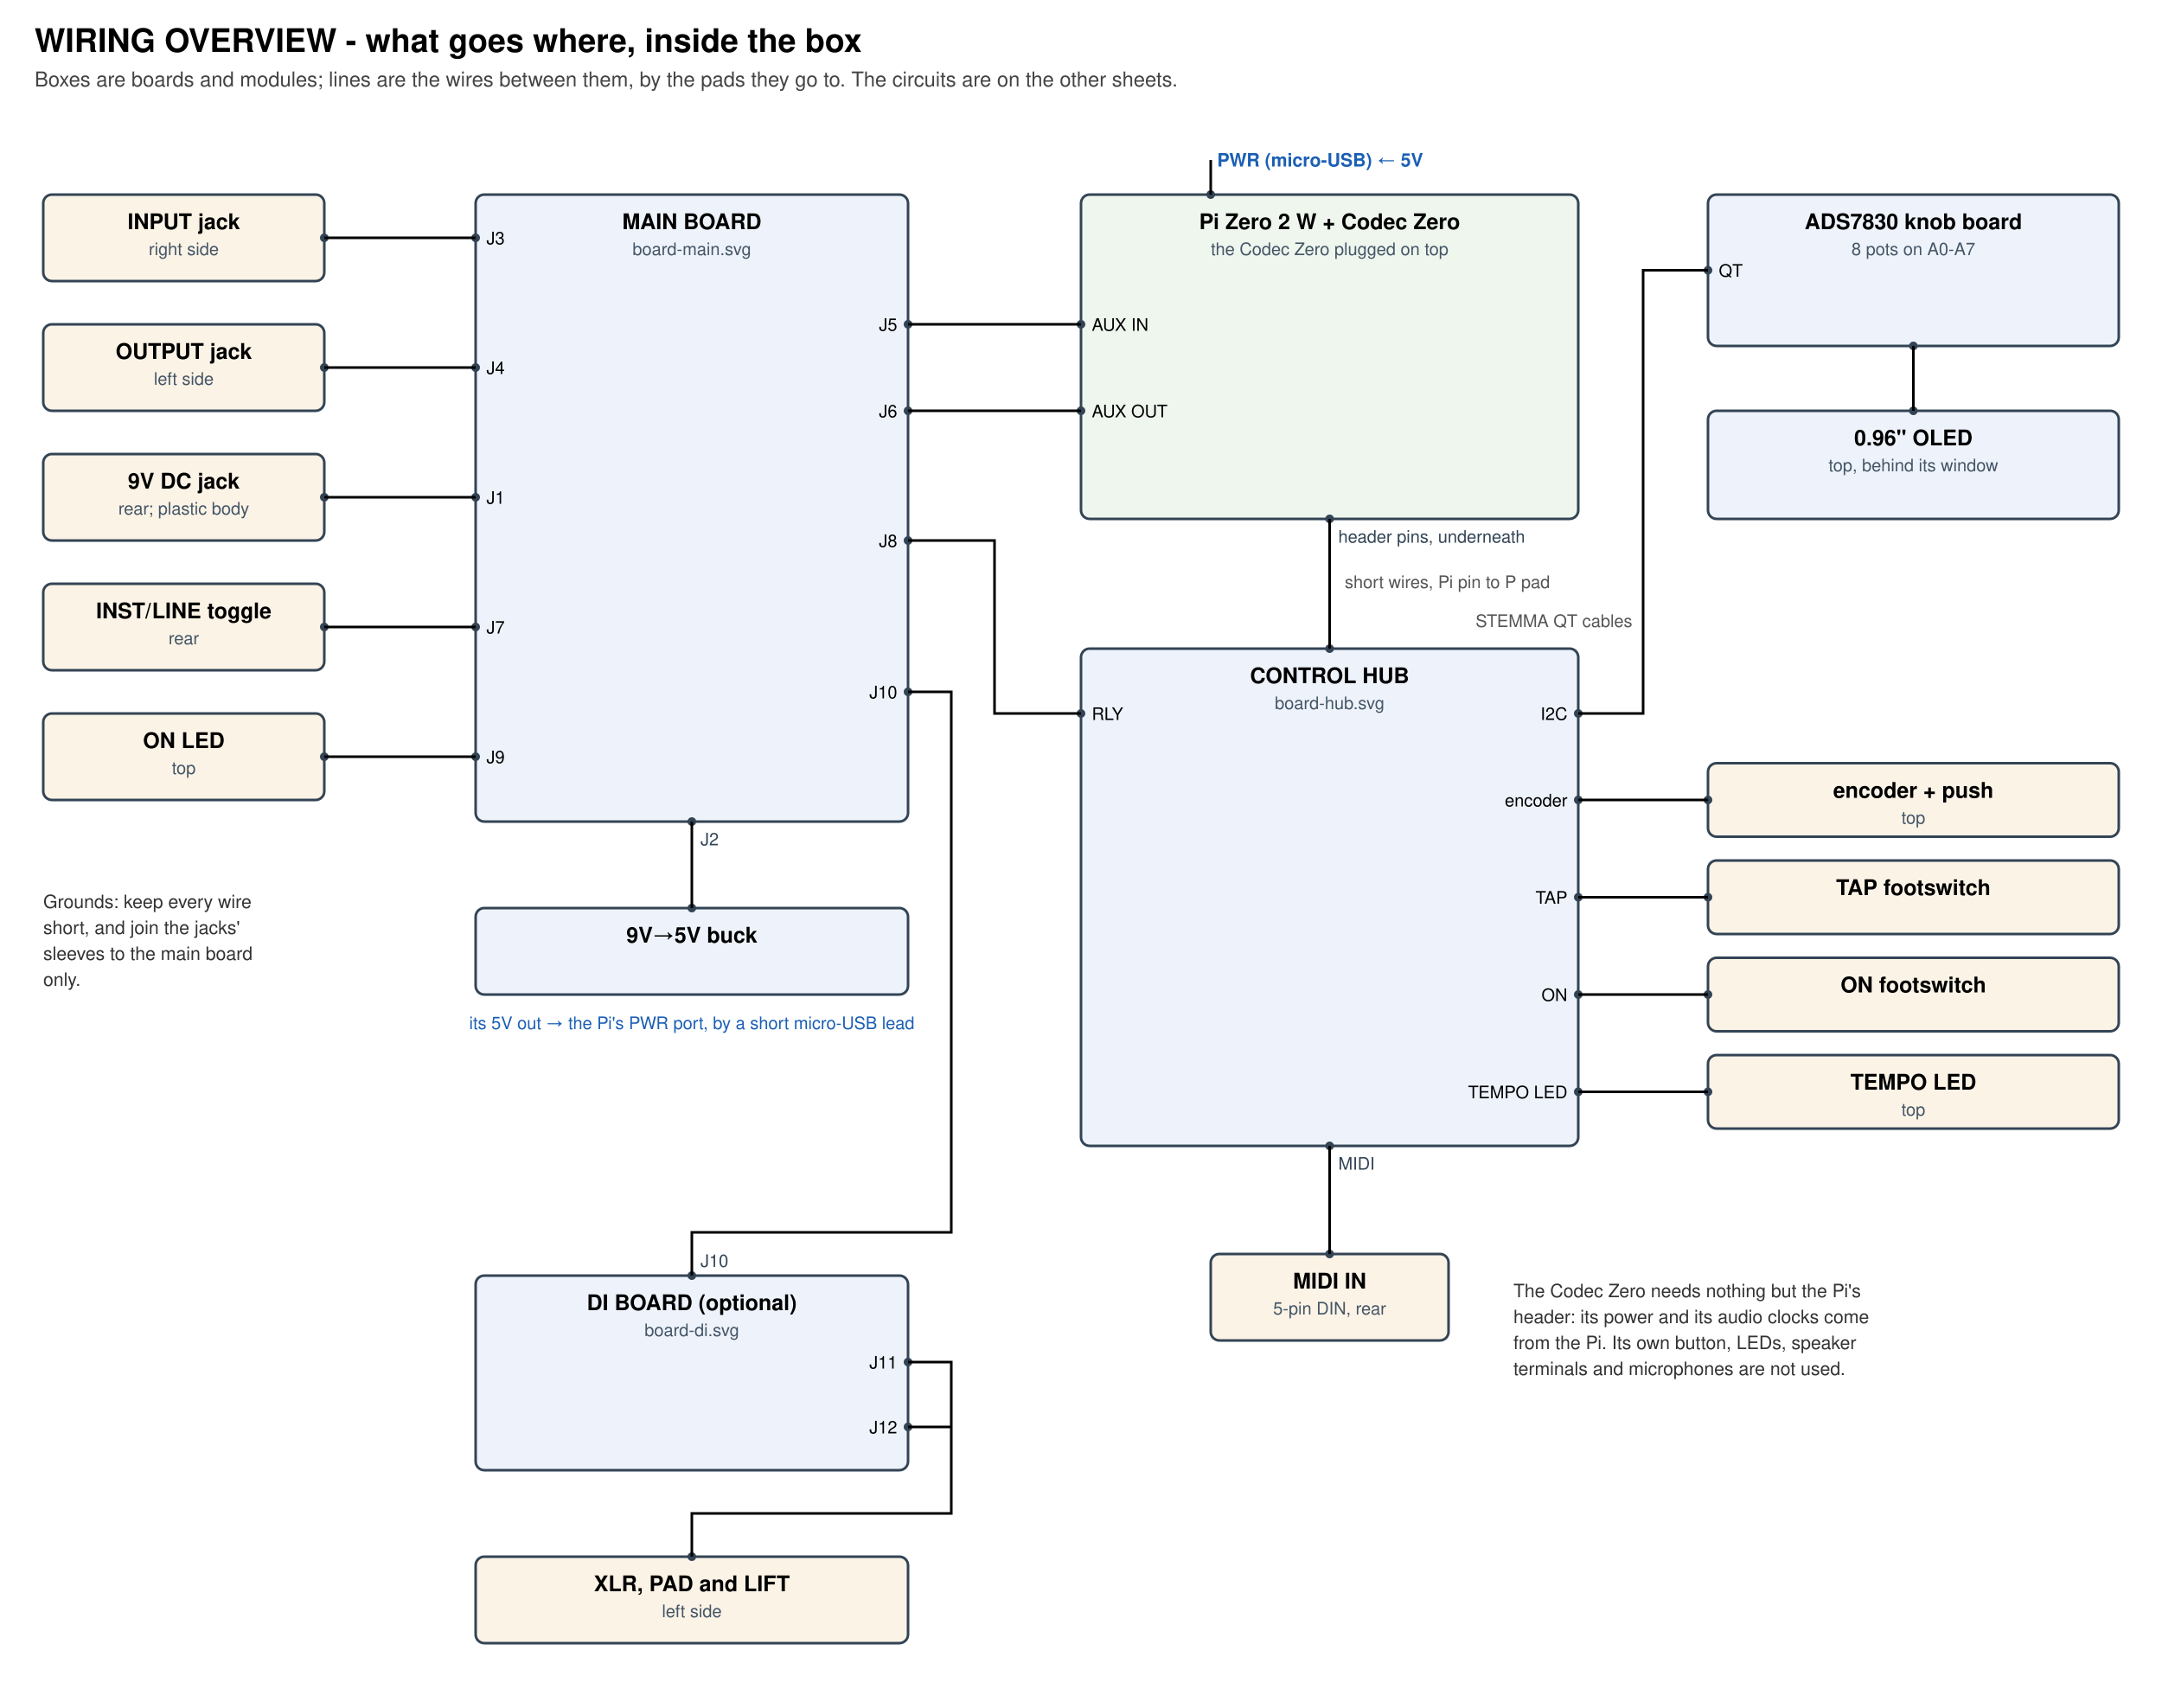
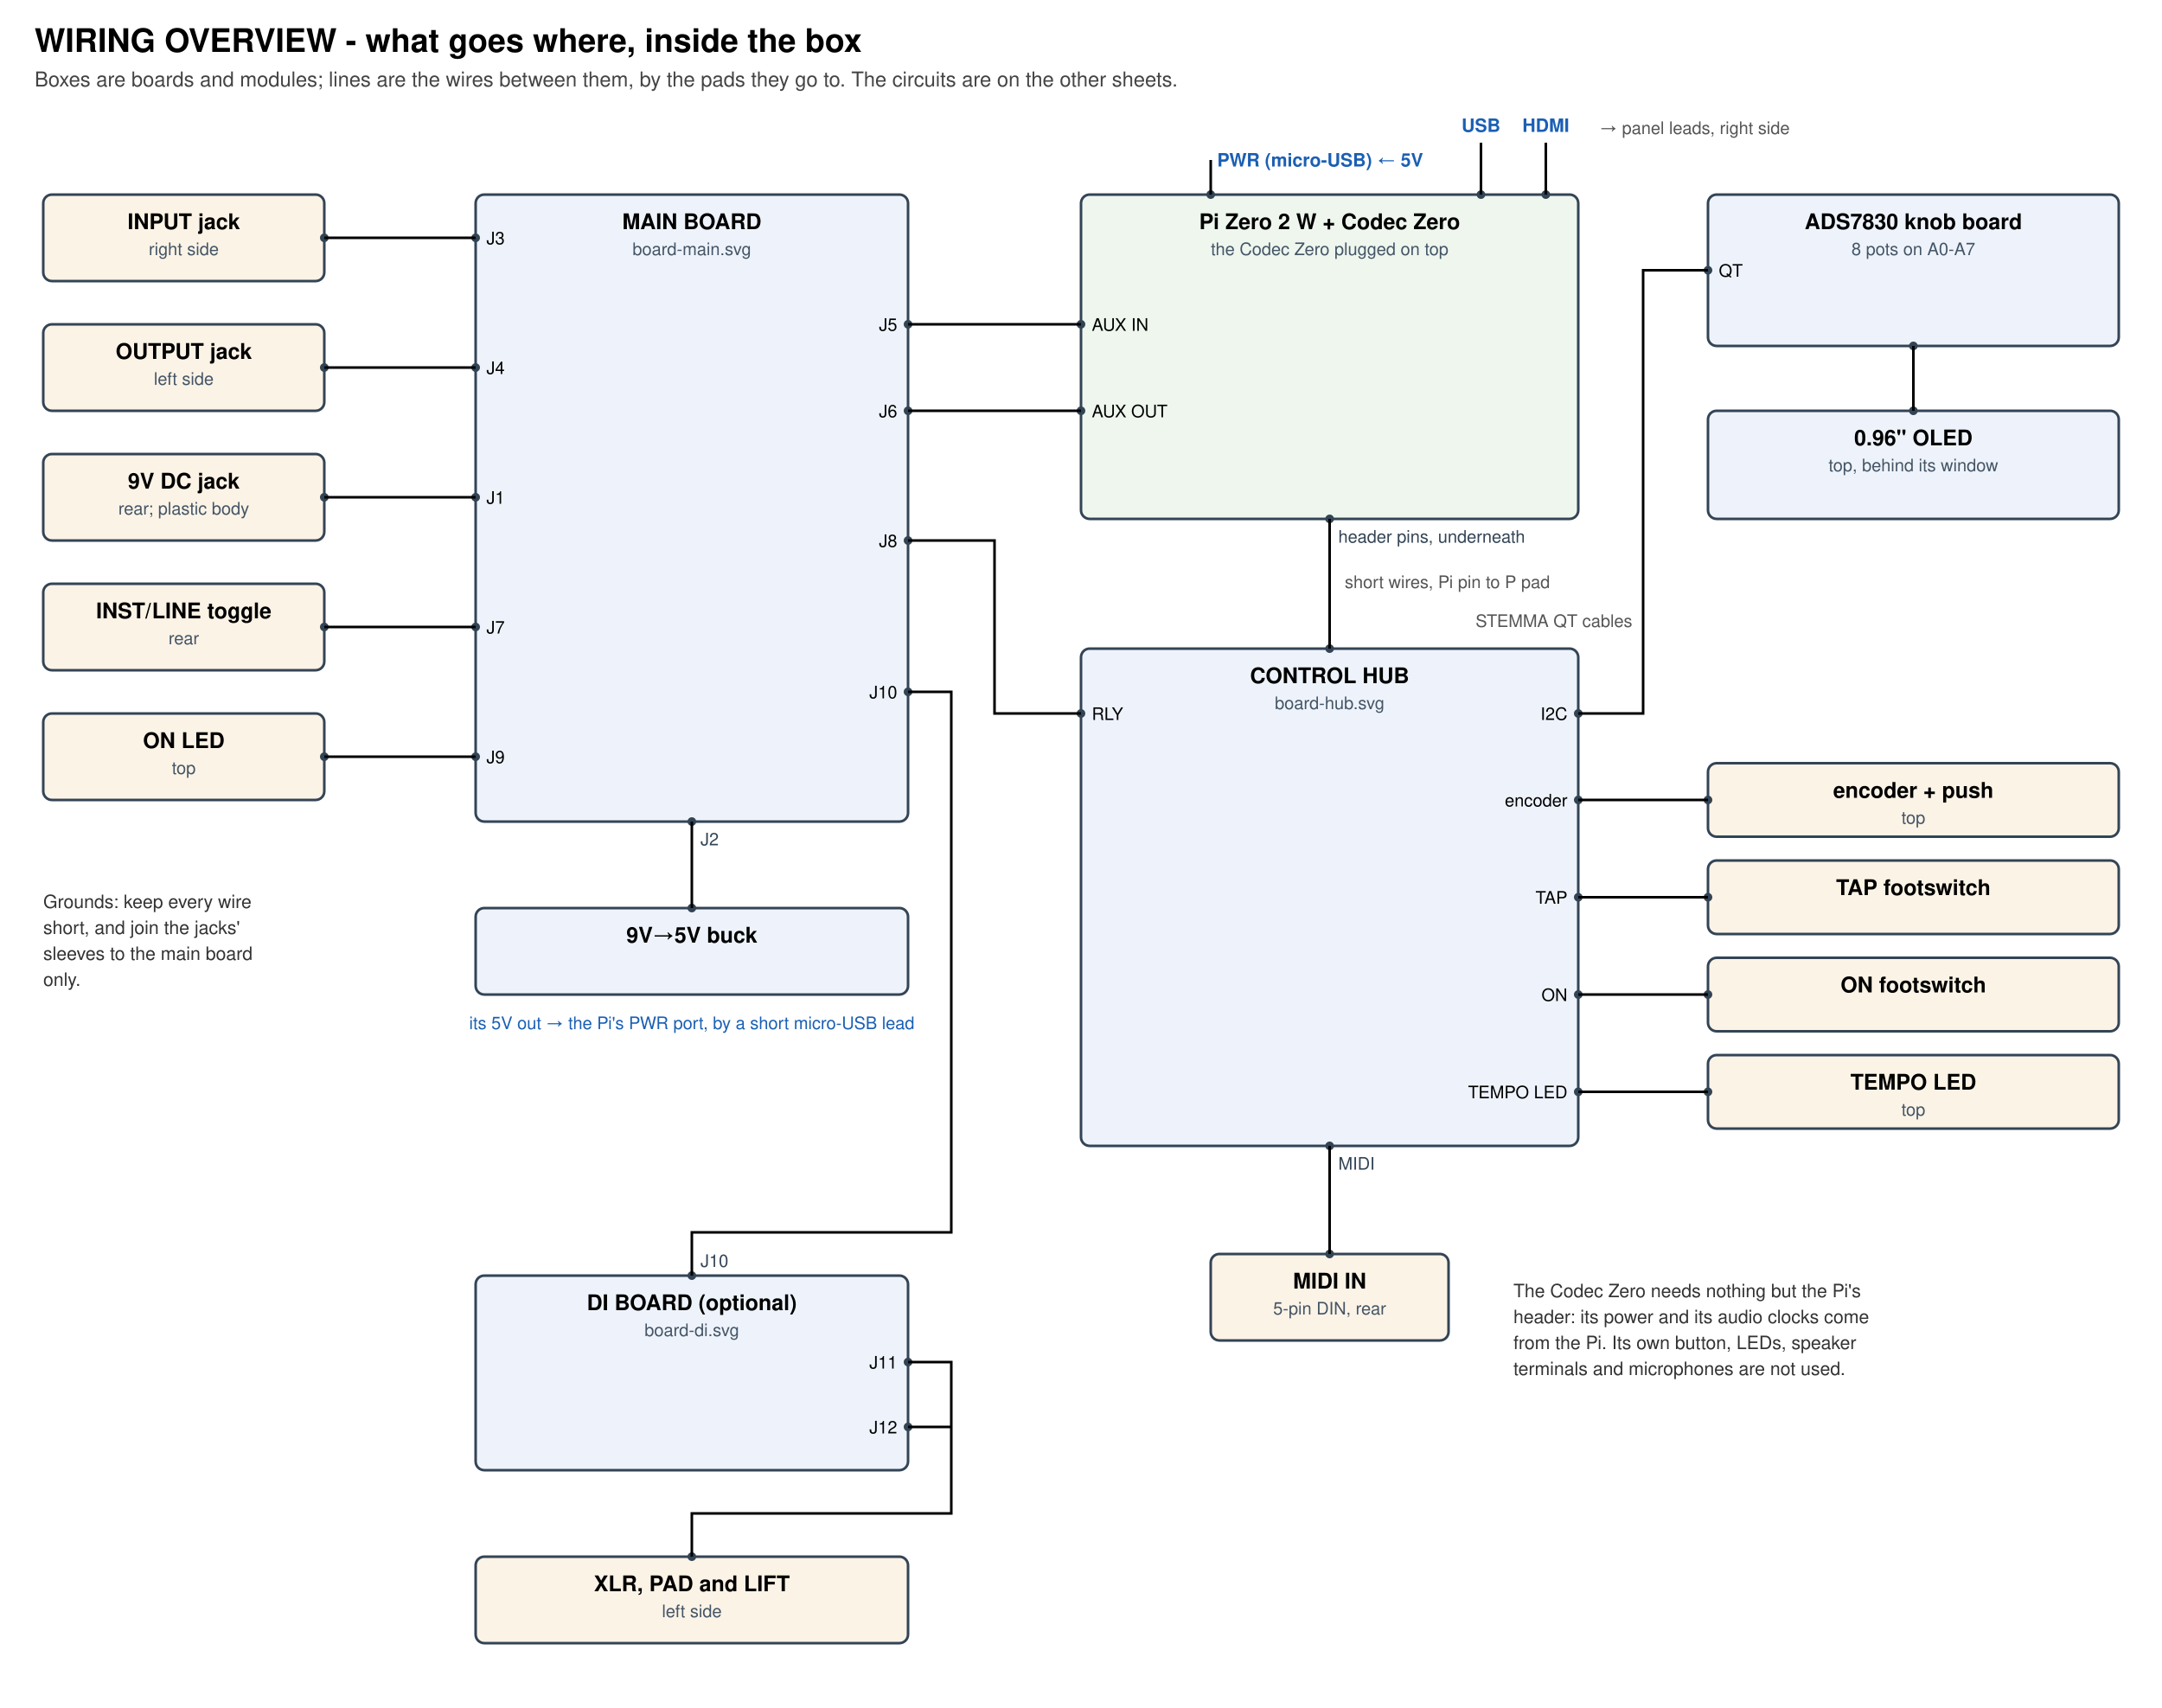
<svg xmlns="http://www.w3.org/2000/svg" viewBox="0 0 1000 790" width="1600" height="1264" font-family="Helvetica, Arial, sans-serif">
  <rect width="1000" height="790" fill="#fff" />
  <text x="16" y="24" font-size="15" font-weight="bold">WIRING OVERVIEW - what goes where, inside the box</text>
  <text x="16" y="40" font-size="9.5" fill="#444">Boxes are boards and modules; lines are the wires between them, by the pads they go to. The circuits are on the other sheets.</text>
  <rect x="220" y="90" width="200" height="290" rx="4" fill="#eef3fb" stroke="#345" stroke-width="1.2" />
  <text x="320" y="106" font-size="10" text-anchor="middle" font-weight="bold" fill="#000">MAIN BOARD</text>
  <text x="320" y="118" font-size="8" text-anchor="middle" font-weight="normal" fill="#456">board-main.svg</text>
  <circle cx="220" cy="110" r="2" fill="#345" />
  <text x="225" y="113" font-size="8" text-anchor="start" font-weight="normal" fill="#000">J3</text>
  <circle cx="220" cy="170" r="2" fill="#345" />
  <text x="225" y="173" font-size="8" text-anchor="start" font-weight="normal" fill="#000">J4</text>
  <circle cx="220" cy="230" r="2" fill="#345" />
  <text x="225" y="233" font-size="8" text-anchor="start" font-weight="normal" fill="#000">J1</text>
  <circle cx="220" cy="290" r="2" fill="#345" />
  <text x="225" y="293" font-size="8" text-anchor="start" font-weight="normal" fill="#000">J7</text>
  <circle cx="220" cy="350" r="2" fill="#345" />
  <text x="225" y="353" font-size="8" text-anchor="start" font-weight="normal" fill="#000">J9</text>
  <circle cx="420" cy="150" r="2" fill="#345" />
  <text x="415" y="153" font-size="8" text-anchor="end" font-weight="normal" fill="#000">J5</text>
  <circle cx="420" cy="190" r="2" fill="#345" />
  <text x="415" y="193" font-size="8" text-anchor="end" font-weight="normal" fill="#000">J6</text>
  <circle cx="420" cy="250" r="2" fill="#345" />
  <text x="415" y="253" font-size="8" text-anchor="end" font-weight="normal" fill="#000">J8</text>
  <circle cx="420" cy="320" r="2" fill="#345" />
  <text x="415" y="323" font-size="8" text-anchor="end" font-weight="normal" fill="#000">J10</text>
  <circle cx="320" cy="380" r="2" fill="#345" />
  <text x="324" y="391" font-size="8" text-anchor="start" font-weight="normal" fill="#345">J2</text>
  <rect x="20" y="90" width="130" height="40" rx="4" fill="#fbf3e6" stroke="#345" stroke-width="1.2" />
  <text x="85" y="106" font-size="10" text-anchor="middle" font-weight="bold" fill="#000">INPUT jack</text>
  <text x="85" y="118" font-size="8" text-anchor="middle" font-weight="normal" fill="#456">right side</text>
  <circle cx="150" cy="110" r="2" fill="#345" />
  <path d="M150 110L220 110" fill="none" stroke="#000" stroke-width="1.2" />
  <rect x="20" y="150" width="130" height="40" rx="4" fill="#fbf3e6" stroke="#345" stroke-width="1.2" />
  <text x="85" y="166" font-size="10" text-anchor="middle" font-weight="bold" fill="#000">OUTPUT jack</text>
  <text x="85" y="178" font-size="8" text-anchor="middle" font-weight="normal" fill="#456">left side</text>
  <circle cx="150" cy="170" r="2" fill="#345" />
  <path d="M150 170L220 170" fill="none" stroke="#000" stroke-width="1.2" />
  <rect x="20" y="210" width="130" height="40" rx="4" fill="#fbf3e6" stroke="#345" stroke-width="1.2" />
  <text x="85" y="226" font-size="10" text-anchor="middle" font-weight="bold" fill="#000">9V DC jack</text>
  <text x="85" y="238" font-size="8" text-anchor="middle" font-weight="normal" fill="#456">rear; plastic body</text>
  <circle cx="150" cy="230" r="2" fill="#345" />
  <path d="M150 230L220 230" fill="none" stroke="#000" stroke-width="1.2" />
  <rect x="20" y="270" width="130" height="40" rx="4" fill="#fbf3e6" stroke="#345" stroke-width="1.2" />
  <text x="85" y="286" font-size="10" text-anchor="middle" font-weight="bold" fill="#000">INST/LINE toggle</text>
  <text x="85" y="298" font-size="8" text-anchor="middle" font-weight="normal" fill="#456">rear</text>
  <circle cx="150" cy="290" r="2" fill="#345" />
  <path d="M150 290L220 290" fill="none" stroke="#000" stroke-width="1.2" />
  <rect x="20" y="330" width="130" height="40" rx="4" fill="#fbf3e6" stroke="#345" stroke-width="1.2" />
  <text x="85" y="346" font-size="10" text-anchor="middle" font-weight="bold" fill="#000">ON LED</text>
  <text x="85" y="358" font-size="8" text-anchor="middle" font-weight="normal" fill="#456">top</text>
  <circle cx="150" cy="350" r="2" fill="#345" />
  <path d="M150 350L220 350" fill="none" stroke="#000" stroke-width="1.2" />
  <rect x="220" y="420" width="200" height="40" rx="4" fill="#eef3fb" stroke="#345" stroke-width="1.2" />
  <text x="320" y="436" font-size="10" text-anchor="middle" font-weight="bold" fill="#000">9V→5V buck</text>
  <circle cx="320" cy="420" r="2" fill="#345" />
  <path d="M320 380L320 420" fill="none" stroke="#000" stroke-width="1.2" />
  <text x="320" y="476" font-size="8" text-anchor="middle" font-weight="normal" fill="#1a5fb4">its 5V out → the Pi's PWR port, by a short micro-USB lead</text>
  <rect x="500" y="90" width="230" height="150" rx="4" fill="#eef6ee" stroke="#345" stroke-width="1.2" />
  <text x="615" y="106" font-size="10" text-anchor="middle" font-weight="bold" fill="#000">Pi Zero 2 W + Codec Zero</text>
  <text x="615" y="118" font-size="8" text-anchor="middle" font-weight="normal" fill="#456">the Codec Zero plugged on top</text>
  <circle cx="500" cy="150" r="2" fill="#345" />
  <text x="505" y="153" font-size="8" text-anchor="start" font-weight="normal" fill="#000">AUX IN</text>
  <circle cx="500" cy="190" r="2" fill="#345" />
  <text x="505" y="193" font-size="8" text-anchor="start" font-weight="normal" fill="#000">AUX OUT</text>
  <circle cx="560" cy="90" r="2" fill="#345" />
+   <circle cx="685" cy="90" r="2" fill="#345" />
+   <circle cx="715" cy="90" r="2" fill="#345" />
  <circle cx="615" cy="240" r="2" fill="#345" />
  <text x="619" y="251" font-size="8" text-anchor="start" font-weight="normal" fill="#345">header pins, underneath</text>
  <path d="M420 150L500 150" fill="none" stroke="#000" stroke-width="1.2" />
  <path d="M420 190L500 190" fill="none" stroke="#000" stroke-width="1.2" />
  <path d="M560 90L560 74" fill="none" stroke="#000" stroke-width="1.2" />
  <text x="563" y="77" font-size="8.5" text-anchor="start" font-weight="bold" fill="#1a5fb4">PWR (micro-USB) ← 5V</text>
+   <path d="M685 90L685 66" fill="none" stroke="#000" stroke-width="1.2" />
+   <text x="685" y="61" font-size="8.5" text-anchor="middle" font-weight="bold" fill="#1a5fb4">USB</text>
+   <path d="M715 90L715 66" fill="none" stroke="#000" stroke-width="1.2" />
+   <text x="715" y="61" font-size="8.5" text-anchor="middle" font-weight="bold" fill="#1a5fb4">HDMI</text>
+   <text x="740" y="62" font-size="8" text-anchor="start" font-weight="normal" fill="#555">→ panel leads, right side</text>
  <rect x="500" y="300" width="230" height="230" rx="4" fill="#eef3fb" stroke="#345" stroke-width="1.2" />
  <text x="615" y="316" font-size="10" text-anchor="middle" font-weight="bold" fill="#000">CONTROL HUB</text>
  <text x="615" y="328" font-size="8" text-anchor="middle" font-weight="normal" fill="#456">board-hub.svg</text>
  <circle cx="615" cy="300" r="2" fill="#345" />
  <circle cx="500" cy="330" r="2" fill="#345" />
  <text x="505" y="333" font-size="8" text-anchor="start" font-weight="normal" fill="#000">RLY</text>
  <circle cx="730" cy="330" r="2" fill="#345" />
  <text x="725" y="333" font-size="8" text-anchor="end" font-weight="normal" fill="#000">I2C</text>
  <circle cx="730" cy="370" r="2" fill="#345" />
  <text x="725" y="373" font-size="8" text-anchor="end" font-weight="normal" fill="#000">encoder</text>
  <circle cx="730" cy="415" r="2" fill="#345" />
  <text x="725" y="418" font-size="8" text-anchor="end" font-weight="normal" fill="#000">TAP</text>
  <circle cx="730" cy="460" r="2" fill="#345" />
  <text x="725" y="463" font-size="8" text-anchor="end" font-weight="normal" fill="#000">ON</text>
  <circle cx="730" cy="505" r="2" fill="#345" />
  <text x="725" y="508" font-size="8" text-anchor="end" font-weight="normal" fill="#000">TEMPO LED</text>
  <circle cx="615" cy="530" r="2" fill="#345" />
  <text x="619" y="541" font-size="8" text-anchor="start" font-weight="normal" fill="#345">MIDI</text>
  <path d="M615 240L615 300" fill="none" stroke="#000" stroke-width="1.2" />
  <text x="622" y="272" font-size="8" text-anchor="start" font-weight="normal" fill="#555">short wires, Pi pin to P pad</text>
  <path d="M420 250L460 250L460 330L500 330" fill="none" stroke="#000" stroke-width="1.2" />
  <rect x="220" y="590" width="200" height="90" rx="4" fill="#eef3fb" stroke="#345" stroke-width="1.2" />
  <text x="320" y="606" font-size="10" text-anchor="middle" font-weight="bold" fill="#000">DI BOARD (optional)</text>
  <text x="320" y="618" font-size="8" text-anchor="middle" font-weight="normal" fill="#456">board-di.svg</text>
  <circle cx="320" cy="590" r="2" fill="#345" />
  <text x="324" y="586" font-size="8" text-anchor="start" font-weight="normal" fill="#345">J10</text>
  <circle cx="420" cy="630" r="2" fill="#345" />
  <text x="415" y="633" font-size="8" text-anchor="end" font-weight="normal" fill="#000">J11</text>
  <circle cx="420" cy="660" r="2" fill="#345" />
  <text x="415" y="663" font-size="8" text-anchor="end" font-weight="normal" fill="#000">J12</text>
  <path d="M420 320L440 320L440 570L320 570L320 590" fill="none" stroke="#000" stroke-width="1.2" />
  <rect x="220" y="720" width="200" height="40" rx="4" fill="#fbf3e6" stroke="#345" stroke-width="1.2" />
  <text x="320" y="736" font-size="10" text-anchor="middle" font-weight="bold" fill="#000">XLR, PAD and LIFT</text>
  <text x="320" y="748" font-size="8" text-anchor="middle" font-weight="normal" fill="#456">left side</text>
  <circle cx="320" cy="720" r="2" fill="#345" />
  <path d="M420 630L440 630L440 700L320 700L320 720" fill="none" stroke="#000" stroke-width="1.2" />
  <path d="M420 660L440 660" fill="none" stroke="#000" stroke-width="1.2" />
  <rect x="790" y="90" width="190" height="70" rx="4" fill="#eef3fb" stroke="#345" stroke-width="1.2" />
  <text x="885" y="106" font-size="10" text-anchor="middle" font-weight="bold" fill="#000">ADS7830 knob board</text>
  <text x="885" y="118" font-size="8" text-anchor="middle" font-weight="normal" fill="#456">8 pots on A0-A7</text>
  <circle cx="790" cy="125" r="2" fill="#345" />
  <text x="795" y="128" font-size="8" text-anchor="start" font-weight="normal" fill="#000">QT</text>
  <circle cx="885" cy="160" r="2" fill="#345" />
  <rect x="790" y="190" width="190" height="50" rx="4" fill="#eef3fb" stroke="#345" stroke-width="1.2" />
  <text x="885" y="206" font-size="10" text-anchor="middle" font-weight="bold" fill="#000">0.96" OLED</text>
  <text x="885" y="218" font-size="8" text-anchor="middle" font-weight="normal" fill="#456">top, behind its window</text>
  <circle cx="885" cy="190" r="2" fill="#345" />
  <path d="M730 330L760 330L760 125L790 125" fill="none" stroke="#000" stroke-width="1.2" />
  <path d="M885 160L885 190" fill="none" stroke="#000" stroke-width="1.2" />
  <text x="755" y="290" font-size="8" text-anchor="end" font-weight="normal" fill="#555">STEMMA QT cables</text>
  <rect x="790" y="353" width="190" height="34" rx="4" fill="#fbf3e6" stroke="#345" stroke-width="1.2" />
  <text x="885" y="369" font-size="10" text-anchor="middle" font-weight="bold" fill="#000">encoder + push</text>
  <text x="885" y="381" font-size="8" text-anchor="middle" font-weight="normal" fill="#456">top</text>
  <circle cx="790" cy="370" r="2" fill="#345" />
  <path d="M730 370L790 370" fill="none" stroke="#000" stroke-width="1.2" />
  <rect x="790" y="398" width="190" height="34" rx="4" fill="#fbf3e6" stroke="#345" stroke-width="1.2" />
  <text x="885" y="414" font-size="10" text-anchor="middle" font-weight="bold" fill="#000">TAP footswitch</text>
  <circle cx="790" cy="415" r="2" fill="#345" />
  <path d="M730 415L790 415" fill="none" stroke="#000" stroke-width="1.2" />
  <rect x="790" y="443" width="190" height="34" rx="4" fill="#fbf3e6" stroke="#345" stroke-width="1.2" />
  <text x="885" y="459" font-size="10" text-anchor="middle" font-weight="bold" fill="#000">ON footswitch</text>
  <circle cx="790" cy="460" r="2" fill="#345" />
  <path d="M730 460L790 460" fill="none" stroke="#000" stroke-width="1.2" />
  <rect x="790" y="488" width="190" height="34" rx="4" fill="#fbf3e6" stroke="#345" stroke-width="1.2" />
  <text x="885" y="504" font-size="10" text-anchor="middle" font-weight="bold" fill="#000">TEMPO LED</text>
  <text x="885" y="516" font-size="8" text-anchor="middle" font-weight="normal" fill="#456">top</text>
  <circle cx="790" cy="505" r="2" fill="#345" />
  <path d="M730 505L790 505" fill="none" stroke="#000" stroke-width="1.2" />
  <rect x="560" y="580" width="110" height="40" rx="4" fill="#fbf3e6" stroke="#345" stroke-width="1.2" />
  <text x="615" y="596" font-size="10" text-anchor="middle" font-weight="bold" fill="#000">MIDI IN</text>
  <text x="615" y="608" font-size="8" text-anchor="middle" font-weight="normal" fill="#456">5-pin DIN, rear</text>
  <circle cx="615" cy="580" r="2" fill="#345" />
  <path d="M615 530L615 580" fill="none" stroke="#000" stroke-width="1.2" />
  <text x="20" y="420" font-size="8.5" text-anchor="start" font-weight="normal" fill="#333">Grounds: keep every wire</text>
  <text x="20" y="432" font-size="8.5" text-anchor="start" font-weight="normal" fill="#333">short, and join the jacks'</text>
  <text x="20" y="444" font-size="8.5" text-anchor="start" font-weight="normal" fill="#333">sleeves to the main board</text>
  <text x="20" y="456" font-size="8.5" text-anchor="start" font-weight="normal" fill="#333">only.</text>
  <text x="700" y="600" font-size="8.5" text-anchor="start" font-weight="normal" fill="#333">The Codec Zero needs nothing but the Pi's</text>
  <text x="700" y="612" font-size="8.5" text-anchor="start" font-weight="normal" fill="#333">header: its power and its audio clocks come</text>
  <text x="700" y="624" font-size="8.5" text-anchor="start" font-weight="normal" fill="#333">from the Pi. Its own button, LEDs, speaker</text>
  <text x="700" y="636" font-size="8.5" text-anchor="start" font-weight="normal" fill="#333">terminals and microphones are not used.</text>
</svg>
